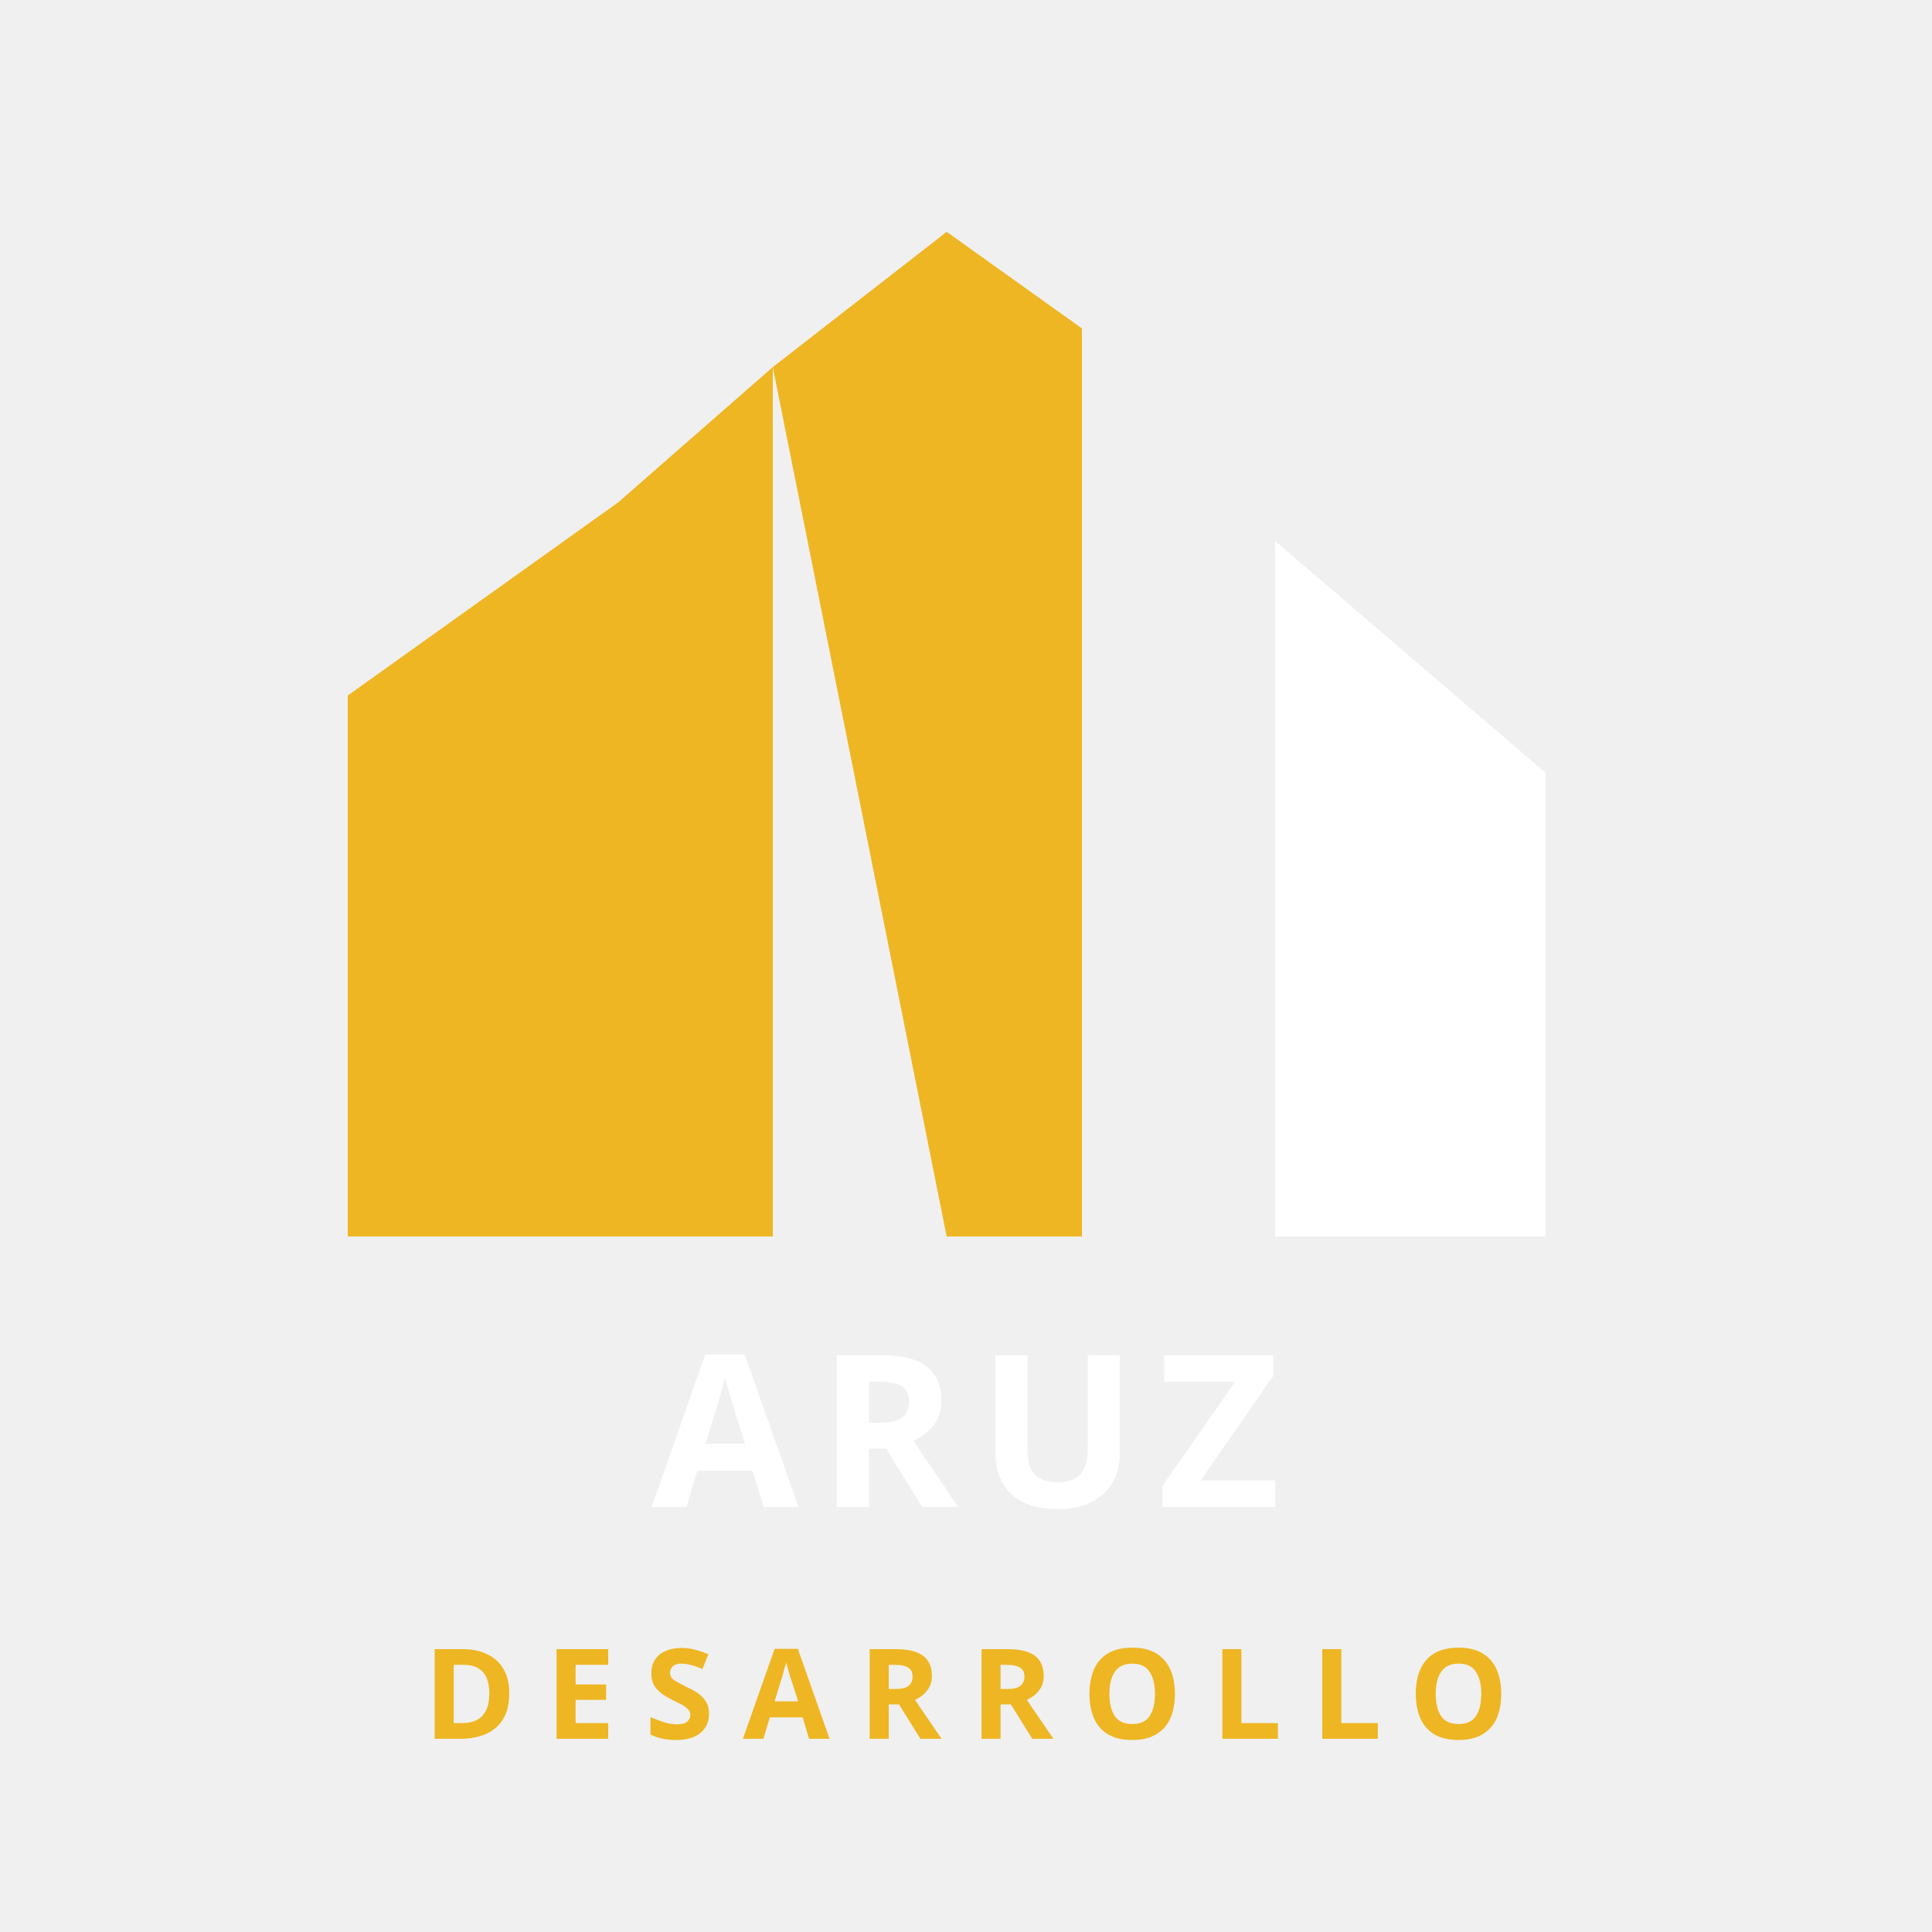
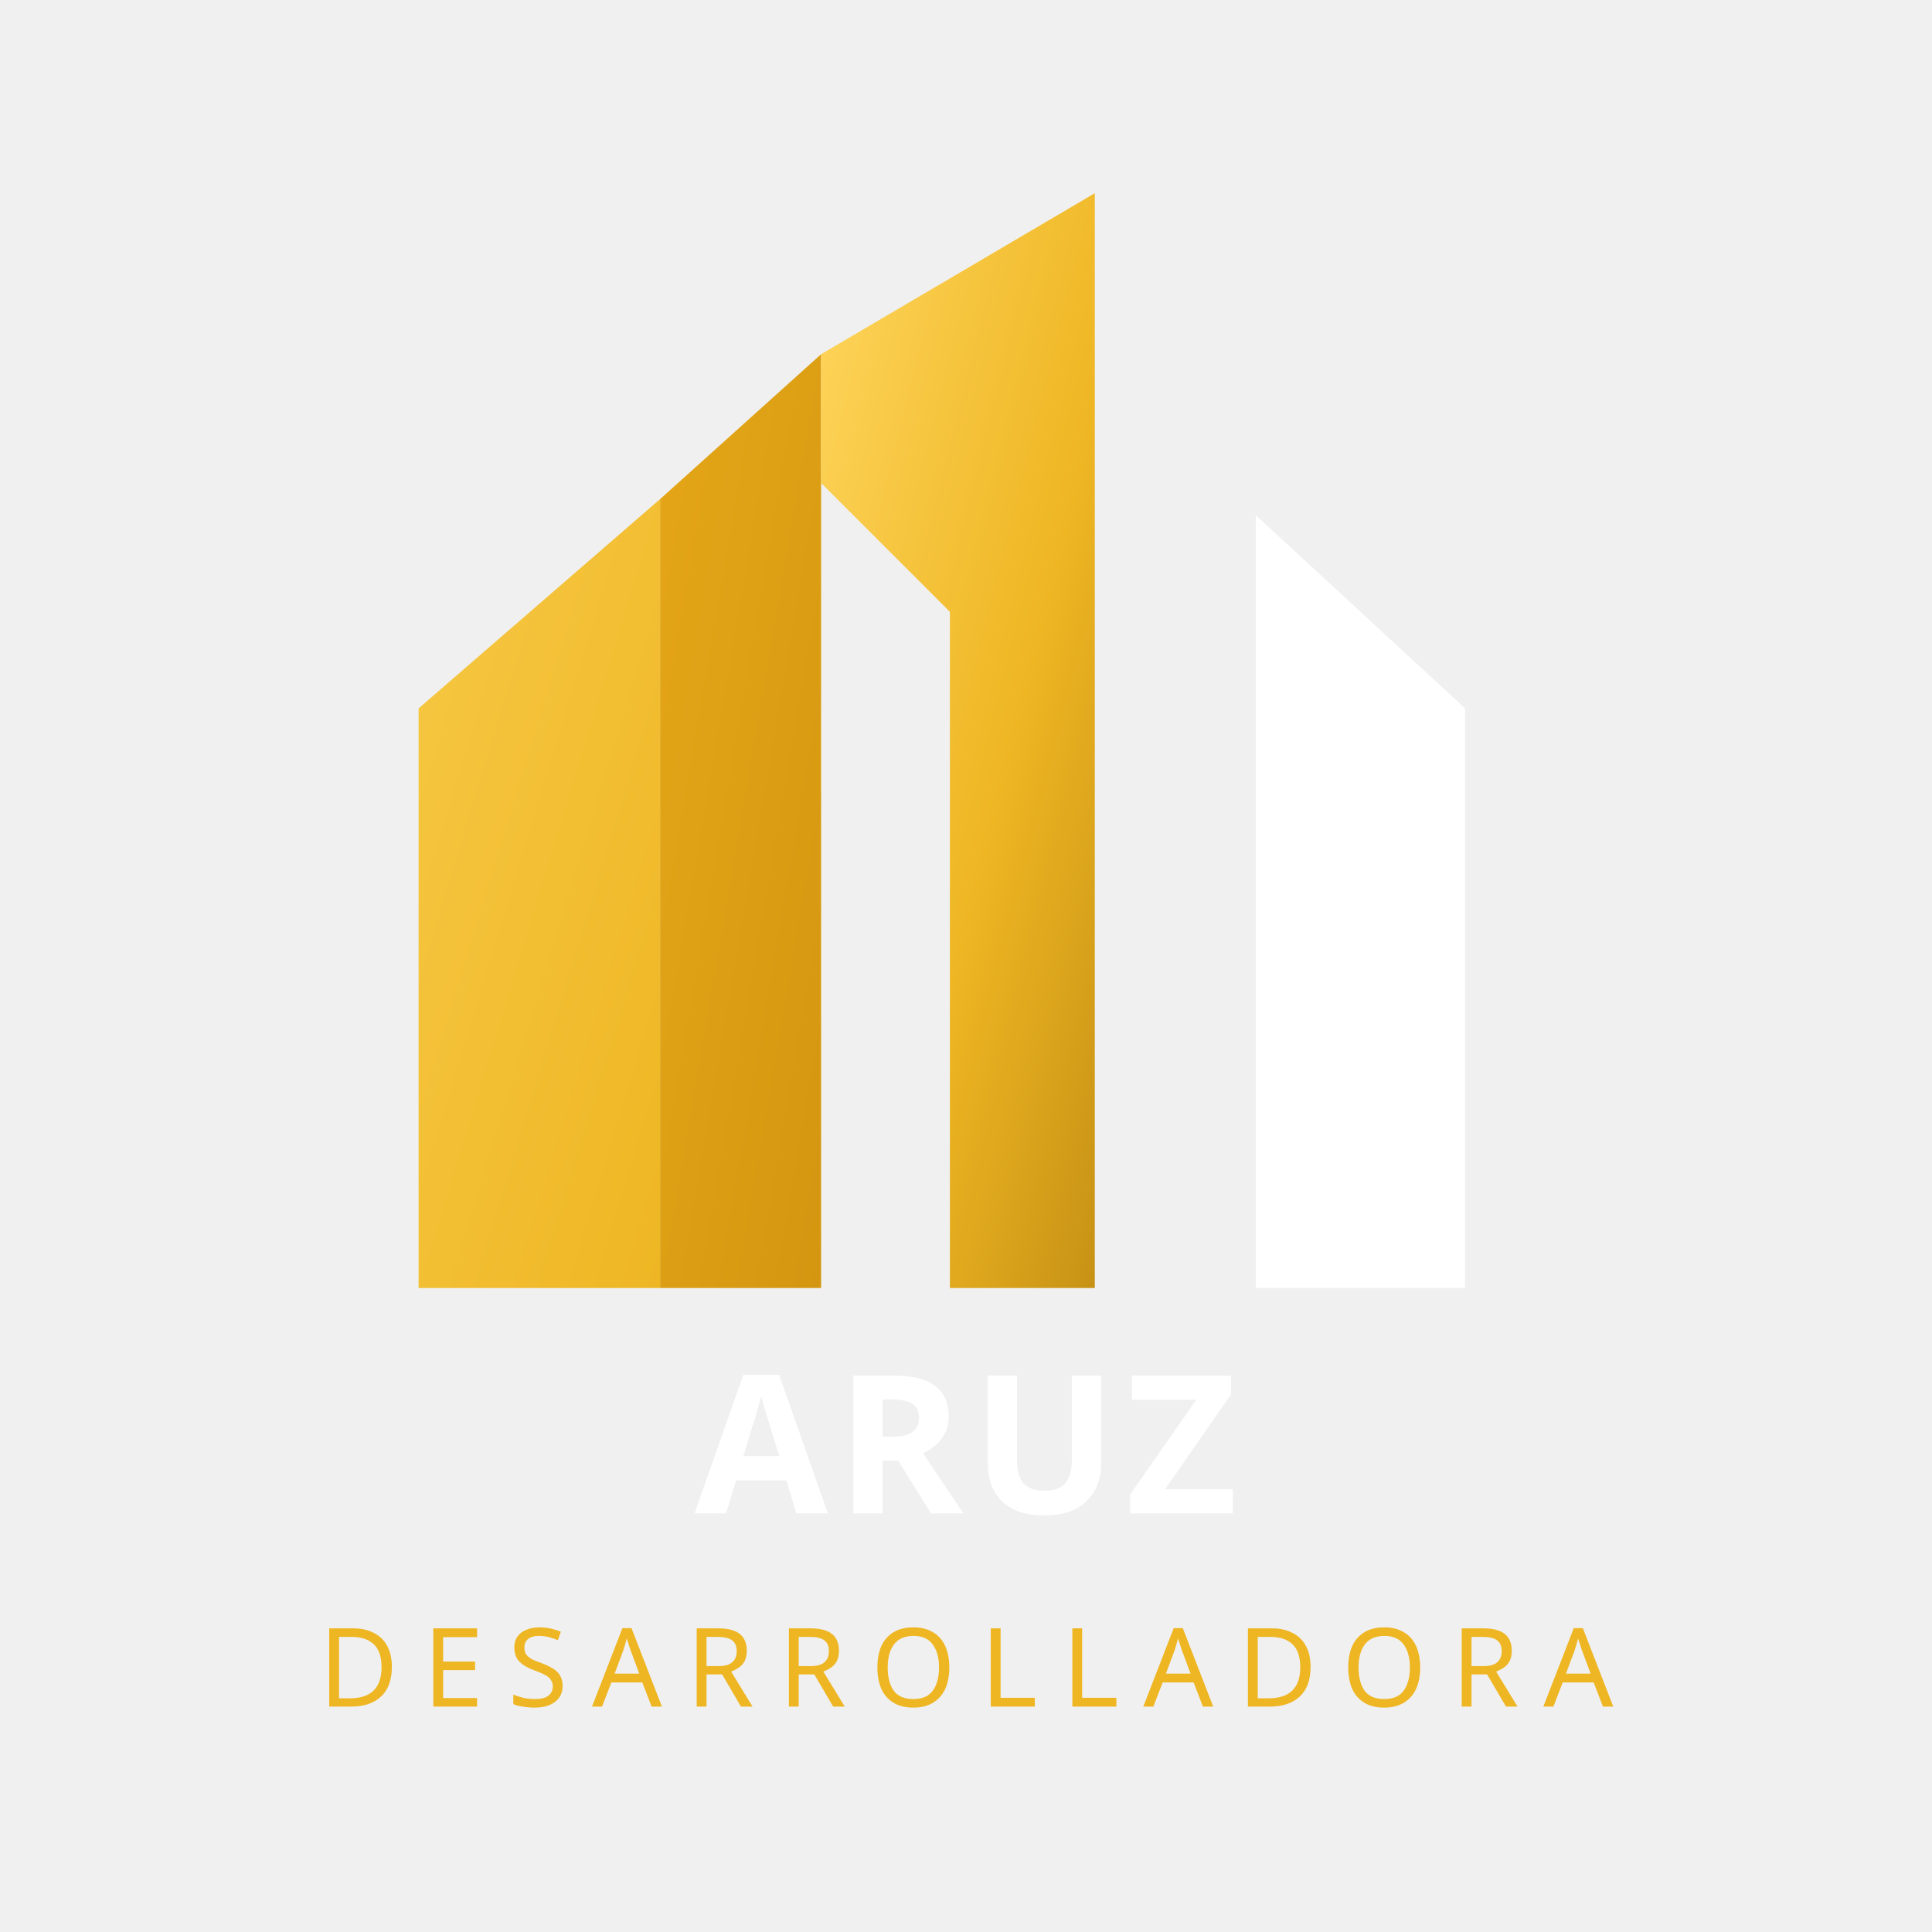
- <svg xmlns="http://www.w3.org/2000/svg" viewBox="0 0 100 100" width="100%" height="100%">
-   <g transform="translate(18, 12)">
-     <path d="M 0 52 L 0 24 L 14 14 L 14 52 Z" fill="#EEB623" />
-     <path d="M 14 14 L 22 7 L 22 52 L 14 52 Z" fill="#EEB623" />
-     <path d="M 22 7 L 31 0 L 38 5 L 38 52 L 31 52 Z" fill="#EEB623" />
-     <path d="M 48 16 L 62 28 L 62 52 L 48 52 Z" fill="#FFFFFF" />
+ <svg xmlns="http://www.w3.org/2000/svg" viewBox="0 0 120 120" width="100%" height="100%">
+   <defs>
+     <linearGradient id="nGoldLeftDev" x1="0%" y1="0%" x2="100%" y2="100%">
+       <stop offset="0%" stop-color="#F7C844" />
+       <stop offset="100%" stop-color="#EEB623" />
+     </linearGradient>
+     <linearGradient id="nGoldCenterDev" x1="0%" y1="0%" x2="100%" y2="100%">
+       <stop offset="0%" stop-color="#E5A718" />
+       <stop offset="100%" stop-color="#D49610" />
+     </linearGradient>
+     <linearGradient id="nGoldTallDev" x1="0%" y1="0%" x2="100%" y2="100%">
+       <stop offset="0%" stop-color="#FFD65E" />
+       <stop offset="60%" stop-color="#EEB623" />
+       <stop offset="100%" stop-color="#C79215" />
+     </linearGradient>
+   </defs>
+   <g transform="translate(26, 12)">
+     <polygon points="0,32 15,19 15,68 0,68" fill="url(#nGoldLeftDev)" />
+     <polygon points="15,19 25,10 25,68 15,68" fill="url(#nGoldCenterDev)" />
+     <polygon points="25,10 42,0 42,68 33,68 33,26 25,18" fill="url(#nGoldTallDev)" />
+     <polygon points="52,20 65,32 65,68 52,68" fill="#FFFFFF" />
  </g>
-   <text x="50" y="78" text-anchor="middle" font-family="'Montserrat', 'Poppins', sans-serif" font-size="11" font-weight="900" letter-spacing="1px" fill="#FFFFFF">ARUZ</text>
-   <text x="50" y="90" text-anchor="middle" font-family="'Montserrat', sans-serif" font-size="6.5" font-weight="700" letter-spacing="1.5px" fill="#EEB623">DESARROLLO</text>
+   <text x="60" y="94" text-anchor="middle" font-family="'Montserrat', 'Poppins', sans-serif" font-size="12" font-weight="900" letter-spacing="0.5px" fill="#FFFFFF">ARUZ</text>
+   <text x="60" y="106" text-anchor="middle" font-family="'Montserrat', sans-serif" font-size="6.8" font-weight="400" letter-spacing="1.5px" fill="#EEB623">DESARROLLADORA</text>
</svg>
